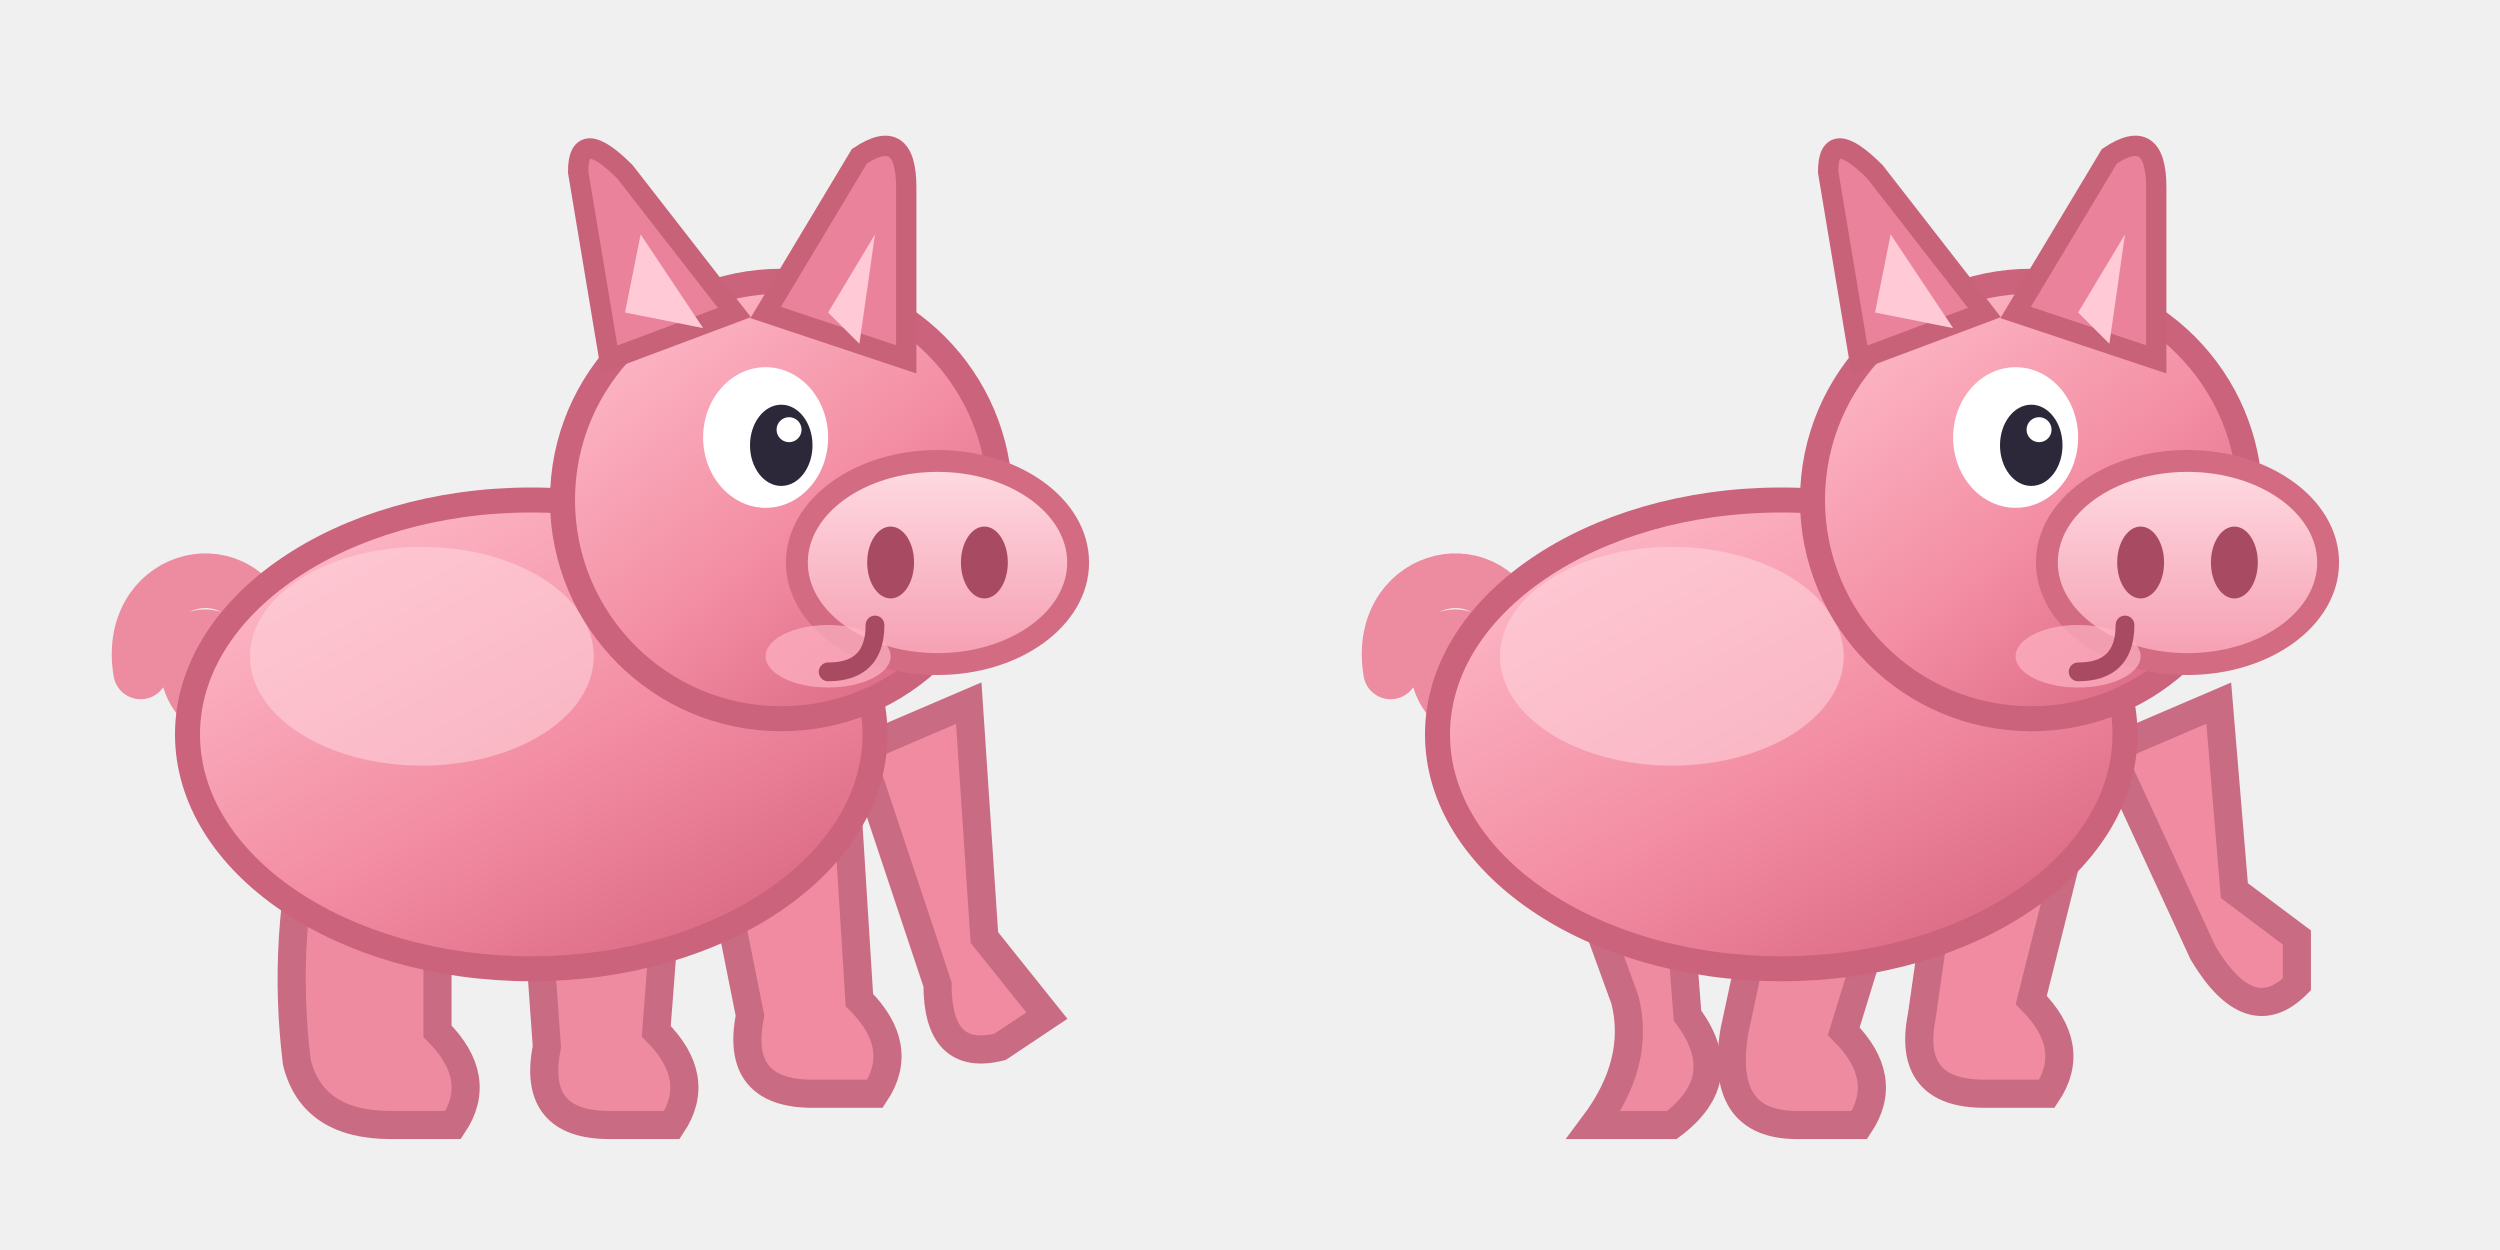
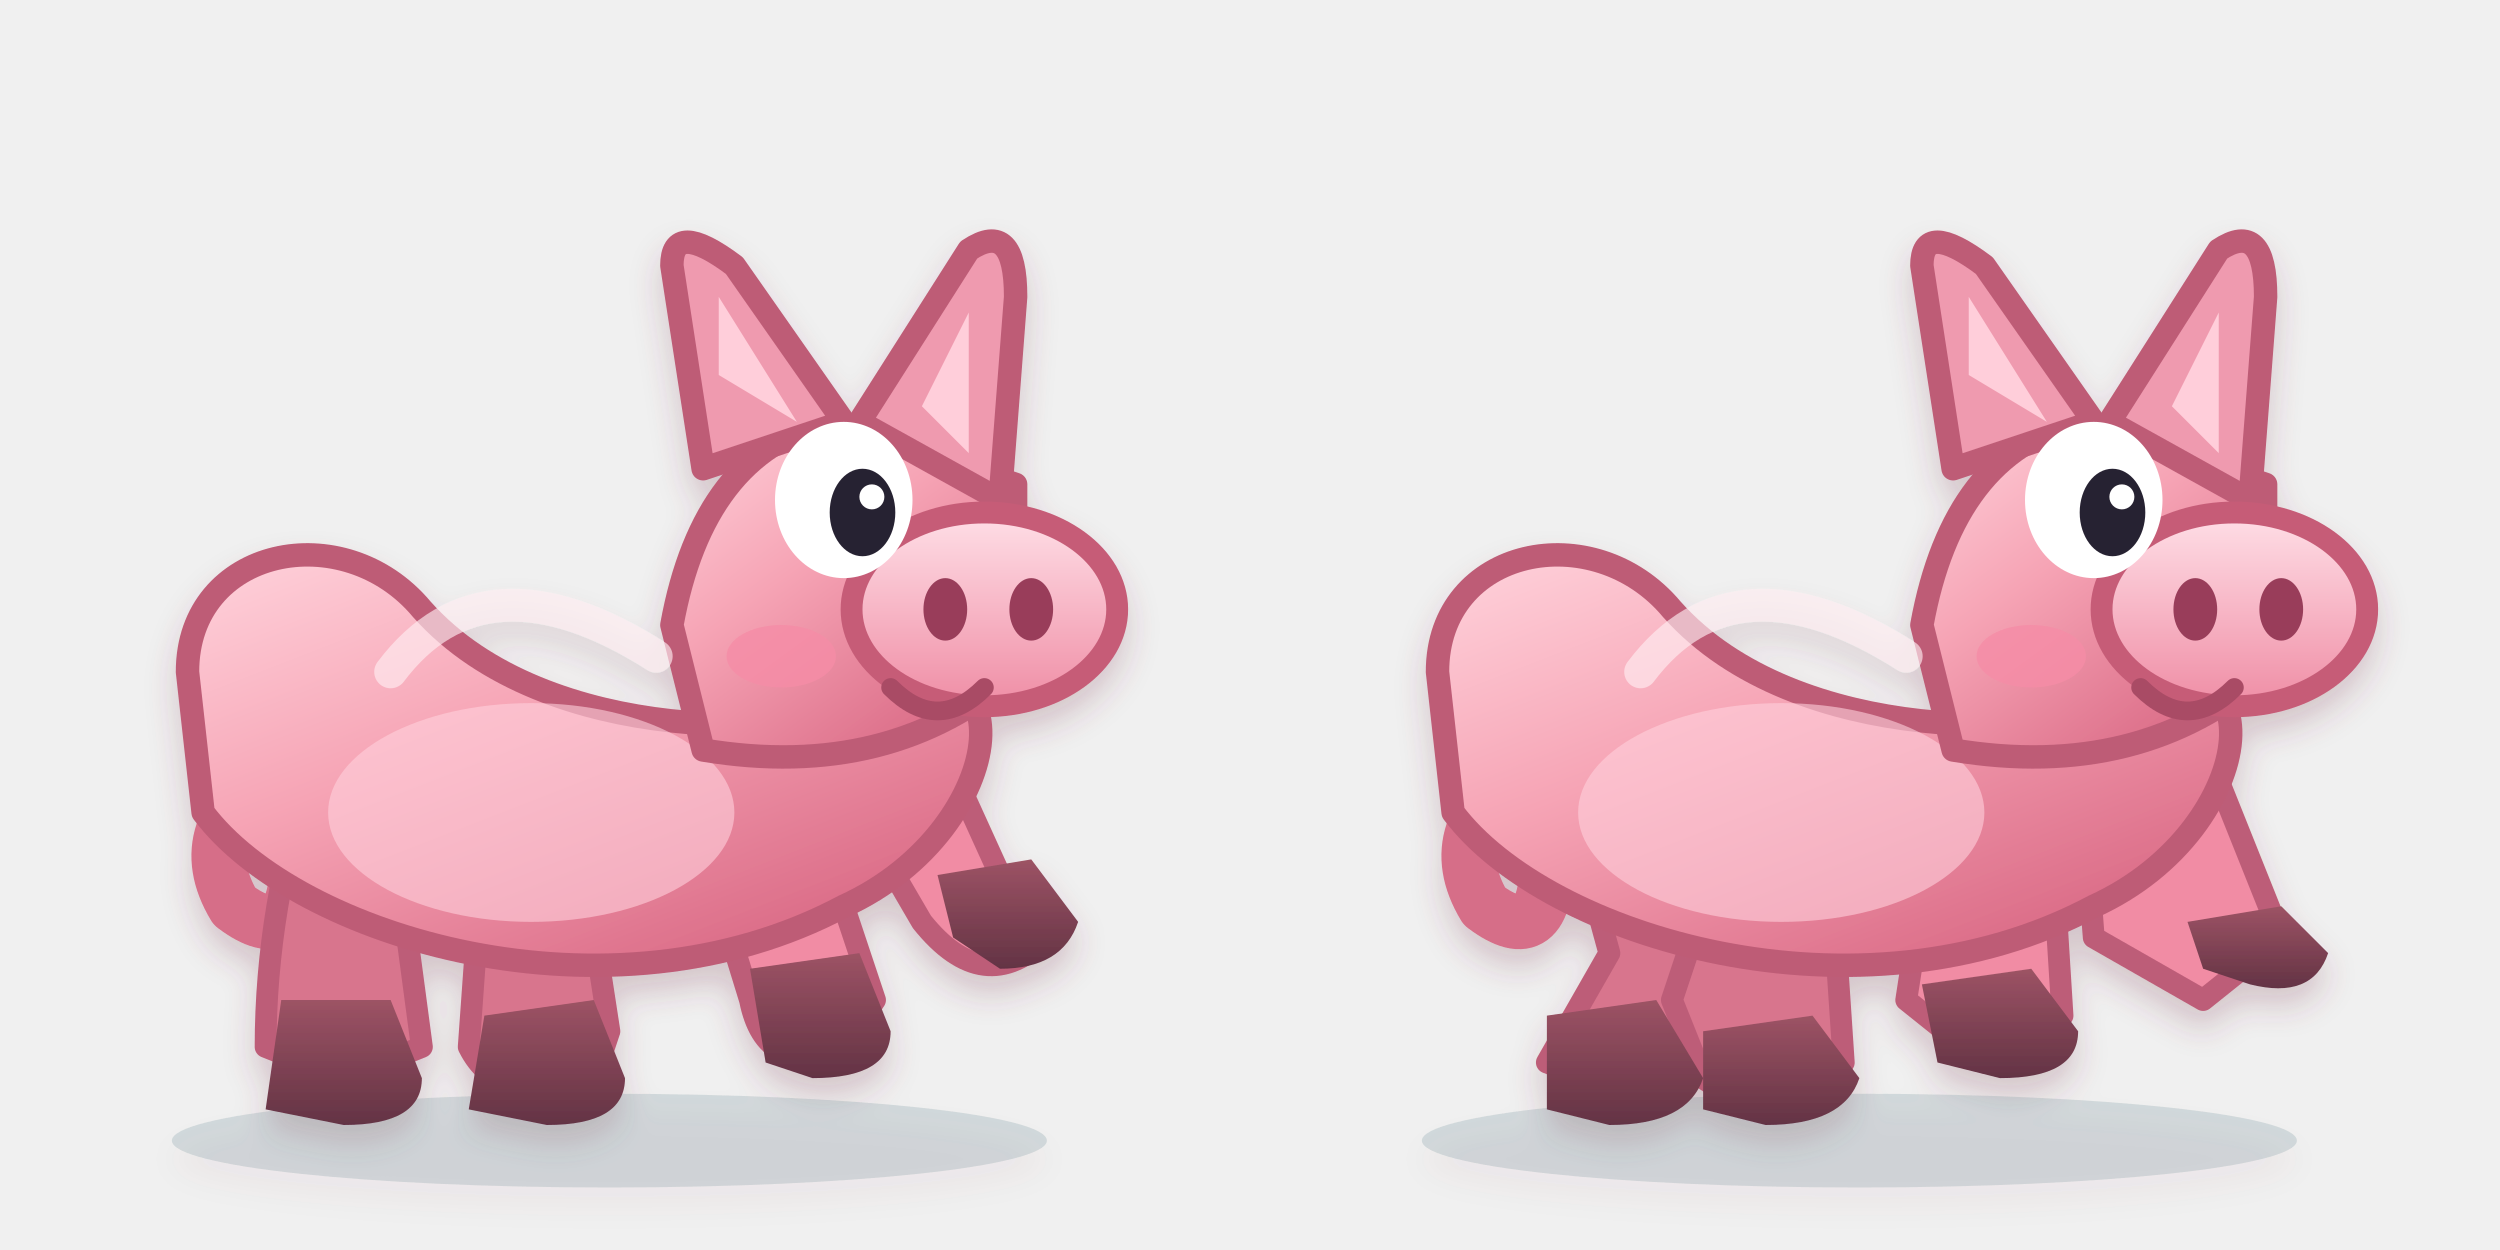
<svg xmlns="http://www.w3.org/2000/svg" width="160" height="80" viewBox="0 0 160 80">
  <defs>
-     <linearGradient id="bodyGrad" x1="0" y1="0" x2="0.8" y2="1">
-       <stop stop-color="#ffc2cf" />
-       <stop offset=".6" stop-color="#f38da3" />
-       <stop offset="1" stop-color="#d96782" />
+     <linearGradient id="skin" x1="0" y1="0" x2=".75" y2="1">
+       <stop stop-color="#ffd3dc" />
+       <stop offset=".45" stop-color="#f6a4b5" />
+       <stop offset="1" stop-color="#d96884" />
    </linearGradient>
-     <linearGradient id="snoutGrad" x1="0" y1="0" x2="0" y2="1">
-       <stop stop-color="#ffdce3" />
-       <stop offset="1" stop-color="#f59db1" />
+     <linearGradient id="snout" x1="0" y1="0" x2="0" y2="1">
+       <stop stop-color="#ffdfe7" />
+       <stop offset="1" stop-color="#ef8da5" />
    </linearGradient>
+     <linearGradient id="hoof" x1="0" y1="0" x2="0" y2="1">
+       <stop stop-color="#9d5365" />
+       <stop offset="1" stop-color="#633344" />
+     </linearGradient>
+     <filter id="shadow" x="-40%" y="-40%" width="180%" height="180%">
+       <feDropShadow dx="0" dy="1.2" stdDeviation="1" flood-color="#753348" flood-opacity=".23" />
+     </filter>
  </defs>
-   <g transform="translate(0 0)">
-     <g stroke="#c96b82" stroke-width="1.8">
-       <path d="M20 52 Q18 60 19 68 Q20 72 25 72 L29 72 Q31 69 28 66 L28 54Z" fill="#ef8ba1" />
-       <path d="M34 53 L35 67 Q34 72 39 72 L43 72 Q45 69 42 66 L43 53Z" fill="#ef8ba1" />
-       <path d="M45 50 L48 65 Q47 70 52 70 L56 70 Q58 67 55 64 L54 48Z" fill="#f18ba1" />
-       <path d="M55 48 L60 63 Q60 68 64 67 L67 65 L63 60 L62 45Z" fill="#f18ba1" />
-     </g>
-     <path d="M9 43 C8 37 15 35 17 40 C20 45 13 48 12 43 C11 40 15 40 15 43" fill="none" stroke="#ed8ba0" stroke-width="3.5" stroke-linecap="round" />
-     <ellipse cx="34" cy="47" rx="22" ry="15" fill="url(#bodyGrad)" stroke="#ca637b" stroke-width="1.6" />
-     <ellipse cx="27" cy="42" rx="11" ry="7" fill="#ffd7df" opacity=".55" />
-     <ellipse cx="50" cy="32" rx="14" ry="14" fill="url(#bodyGrad)" stroke="#ca637b" stroke-width="1.6" />
-     <path d="M39 23 L37 11 Q37 8 40 11 L47 20Z" fill="#e9829a" stroke="#c86278" stroke-width="1.3" />
-     <path d="M49 20 L55 10 Q58 8 58 12 L58 23Z" fill="#e9829a" stroke="#c86278" stroke-width="1.3" />
-     <path d="M40 20 L41 15 L45 21Z" fill="#ffcad5" />
-     <path d="M53 20 L56 15 L55 22Z" fill="#ffcad5" />
-     <ellipse cx="60" cy="36" rx="9" ry="6.5" fill="url(#snoutGrad)" stroke="#d36c83" stroke-width="1.4" />
-     <ellipse cx="57" cy="36" rx="1.5" ry="2.3" fill="#a84a61" />
-     <ellipse cx="63" cy="36" rx="1.5" ry="2.3" fill="#a84a61" />
-     <ellipse cx="49" cy="28" rx="4" ry="4.5" fill="#fff" />
-     <ellipse cx="50" cy="28.5" rx="2" ry="2.6" fill="#2c283a" />
-     <circle cx="50.5" cy="27.5" r=".8" fill="#fff" />
-     <ellipse cx="53" cy="42" rx="4" ry="2" fill="#ffb4c5" opacity=".7" />
-     <path d="M56 40 Q56 43 53 43" fill="none" stroke="#a84a61" stroke-width="1.2" stroke-linecap="round" />
+   <g filter="url(#shadow)" stroke-linejoin="round" stroke-linecap="round">
+     <ellipse cx="39" cy="73" rx="28" ry="3" fill="#456a762c" stroke="none" />
+     <path d="M18 49 Q12 53 15 58 Q19 61 19 55 Q18 52 15 54" fill="none" stroke="#d66e88" stroke-width="3.5" />
+     <path d="M20 49 Q17 58 17 67 L22 69 L27 67 L25 52Z" fill="#d8758d" stroke="#bd5d78" stroke-width="1.4" />
+     <path d="M31 53 L30 67 Q32 71 38 69 L39 66 L37 53Z" fill="#d8758d" stroke="#bd5d78" stroke-width="1.4" />
+     <path d="M44 51 L48 64 Q49 69 54 67 L56 64 L51 49Z" fill="#f18ca4" stroke="#bd5d78" stroke-width="1.4" />
+     <path d="M52 47 L59 59 Q63 64 67 60 L64 56 L59 45Z" fill="#f18ca4" stroke="#bd5d78" stroke-width="1.4" />
+     <path d="M18 64 L25 64 L27 69 Q27 72 22 72 L17 71Z" fill="url(#hoof)" />
+     <path d="M31 65 L38 64 L40 69 Q40 72 35 72 L30 71Z" fill="url(#hoof)" />
+     <path d="M48 62 L55 61 L57 66 Q57 69 52 69 L49 68Z" fill="url(#hoof)" />
+     <path d="M60 56 L66 55 L69 59 Q68 62 64 62 L61 60Z" fill="url(#hoof)" />
+     <path d="M12 43 C12 35 22 33 27 39 C35 48 52 47 55 45 C66 39 65 53 54 58 C39 66 19 60 13 52Z" fill="url(#skin)" stroke="#be5c76" stroke-width="1.5" />
+     <ellipse cx="34" cy="52" rx="13" ry="7" fill="#ffd1dc" opacity=".6" stroke="none" />
+     <path d="M43 40 Q45 29 53 27 L65 31 L65 43 Q57 50 45 48Z" fill="url(#skin)" stroke="#be5c76" stroke-width="1.5" />
+     <path d="M45 30 L43 17 Q43 14 47 17 L54 27Z" fill="#ef9aaf" stroke="#be5c76" stroke-width="1.5" />
+     <path d="M55 27 L62 16 Q65 14 65 19 L64 32Z" fill="#ef9aaf" stroke="#be5c76" stroke-width="1.5" />
+     <path d="M46 24 L46 19 L51 27Z" fill="#ffceda" />
+     <path d="M59 26 L62 20 L62 29Z" fill="#ffceda" />
+     <ellipse cx="63" cy="39" rx="8.5" ry="6.2" fill="url(#snout)" stroke="#c65c77" stroke-width="1.4" />
+     <ellipse cx="60.5" cy="39" rx="1.4" ry="2" fill="#993e5a" />
+     <ellipse cx="66" cy="39" rx="1.4" ry="2" fill="#993e5a" />
+     <ellipse cx="54" cy="32" rx="4.4" ry="5" fill="#fff" />
+     <ellipse cx="55.2" cy="32.8" rx="2.1" ry="2.8" fill="#282333" />
+     <circle cx="55.8" cy="31.8" r=".8" fill="#fff" />
+     <ellipse cx="50" cy="42" rx="3.5" ry="2" fill="#f58ca6" opacity=".8" stroke="none" />
+     <path d="M57 44 Q60 47 63 44" fill="none" stroke="#a94b65" stroke-width="1.2" />
+     <path d="M25 43 Q31 35 42 42" fill="none" stroke="#ffedf1" stroke-width="2.1" opacity=".65" />
  </g>
-   <g transform="translate(80 0)">
-     <g stroke="#c96b82" stroke-width="1.8">
-       <path d="M20 53 L24 64 Q25 68 22 72 L27 72 Q31 69 28 65 L27 52Z" fill="#ef8ba1" />
-       <path d="M34 52 L31 66 Q30 72 35 72 L39 72 Q41 69 38 66 L42 53Z" fill="#ef8ba1" />
-       <path d="M45 51 L43 65 Q42 70 47 70 L51 70 Q53 67 50 64 L54 48Z" fill="#f18ba1" />
-       <path d="M55 48 L61 61 Q64 66 67 63 L67 60 L63 57 L62 45Z" fill="#f18ba1" />
-     </g>
-     <path d="M9 43 C8 37 15 35 17 40 C20 45 13 48 12 43 C11 40 15 40 15 43" fill="none" stroke="#ed8ba0" stroke-width="3.5" stroke-linecap="round" />
-     <ellipse cx="34" cy="47" rx="22" ry="15" fill="url(#bodyGrad)" stroke="#ca637b" stroke-width="1.6" />
-     <ellipse cx="27" cy="42" rx="11" ry="7" fill="#ffd7df" opacity=".55" />
-     <ellipse cx="50" cy="32" rx="14" ry="14" fill="url(#bodyGrad)" stroke="#ca637b" stroke-width="1.6" />
-     <path d="M39 23 L37 11 Q37 8 40 11 L47 20Z" fill="#e9829a" stroke="#c86278" stroke-width="1.3" />
-     <path d="M49 20 L55 10 Q58 8 58 12 L58 23Z" fill="#e9829a" stroke="#c86278" stroke-width="1.3" />
-     <path d="M40 20 L41 15 L45 21Z" fill="#ffcad5" />
-     <path d="M53 20 L56 15 L55 22Z" fill="#ffcad5" />
-     <ellipse cx="60" cy="36" rx="9" ry="6.5" fill="url(#snoutGrad)" stroke="#d36c83" stroke-width="1.4" />
-     <ellipse cx="57" cy="36" rx="1.5" ry="2.3" fill="#a84a61" />
-     <ellipse cx="63" cy="36" rx="1.5" ry="2.3" fill="#a84a61" />
-     <ellipse cx="49" cy="28" rx="4" ry="4.5" fill="#fff" />
-     <ellipse cx="50" cy="28.5" rx="2" ry="2.6" fill="#2c283a" />
-     <circle cx="50.5" cy="27.5" r=".8" fill="#fff" />
-     <ellipse cx="53" cy="42" rx="4" ry="2" fill="#ffb4c5" opacity=".7" />
-     <path d="M56 40 Q56 43 53 43" fill="none" stroke="#a84a61" stroke-width="1.2" stroke-linecap="round" />
+   <g transform="translate(80 0)" filter="url(#shadow)" stroke-linejoin="round" stroke-linecap="round">
+     <ellipse cx="39" cy="73" rx="28" ry="3" fill="#456a762c" stroke="none" />
+     <path d="M18 49 Q12 53 15 58 Q19 61 19 55 Q18 52 15 54" fill="none" stroke="#d66e88" stroke-width="3.5" />
+     <path d="M20 50 L23 61 L19 68 L24 70 L29 67 L27 51Z" fill="#d8758d" stroke="#bd5d78" stroke-width="1.4" />
+     <path d="M31 52 L27 64 L29 69 Q33 72 38 68 L37 53Z" fill="#d8758d" stroke="#bd5d78" stroke-width="1.4" />
+     <path d="M44 51 L42 64 L47 68 L52 65 L51 49Z" fill="#f18ca4" stroke="#bd5d78" stroke-width="1.4" />
+     <path d="M53 47 L54 60 L61 64 L66 60 L60 45Z" fill="#f18ca4" stroke="#bd5d78" stroke-width="1.4" />
+     <path d="M19 65 L26 64 L29 69 Q28 72 23 72 L19 71Z" fill="url(#hoof)" />
+     <path d="M29 66 L36 65 L39 69 Q38 72 33 72 L29 71Z" fill="url(#hoof)" />
+     <path d="M43 63 L50 62 L53 66 Q53 69 48 69 L44 68Z" fill="url(#hoof)" />
+     <path d="M60 59 L66 58 L69 61 Q68 64 64 63 L61 62Z" fill="url(#hoof)" />
+     <path d="M12 43 C12 35 22 33 27 39 C35 48 52 47 55 45 C66 39 65 53 54 58 C39 66 19 60 13 52Z" fill="url(#skin)" stroke="#be5c76" stroke-width="1.5" />
+     <ellipse cx="34" cy="52" rx="13" ry="7" fill="#ffd1dc" opacity=".6" stroke="none" />
+     <path d="M43 40 Q45 29 53 27 L65 31 L65 43 Q57 50 45 48Z" fill="url(#skin)" stroke="#be5c76" stroke-width="1.5" />
+     <path d="M45 30 L43 17 Q43 14 47 17 L54 27Z" fill="#ef9aaf" stroke="#be5c76" stroke-width="1.5" />
+     <path d="M55 27 L62 16 Q65 14 65 19 L64 32Z" fill="#ef9aaf" stroke="#be5c76" stroke-width="1.5" />
+     <path d="M46 24 L46 19 L51 27Z" fill="#ffceda" />
+     <path d="M59 26 L62 20 L62 29Z" fill="#ffceda" />
+     <ellipse cx="63" cy="39" rx="8.5" ry="6.2" fill="url(#snout)" stroke="#c65c77" stroke-width="1.4" />
+     <ellipse cx="60.5" cy="39" rx="1.4" ry="2" fill="#993e5a" />
+     <ellipse cx="66" cy="39" rx="1.4" ry="2" fill="#993e5a" />
+     <ellipse cx="54" cy="32" rx="4.4" ry="5" fill="#fff" />
+     <ellipse cx="55.2" cy="32.8" rx="2.1" ry="2.8" fill="#282333" />
+     <circle cx="55.8" cy="31.8" r=".8" fill="#fff" />
+     <ellipse cx="50" cy="42" rx="3.5" ry="2" fill="#f58ca6" opacity=".8" stroke="none" />
+     <path d="M57 44 Q60 47 63 44" fill="none" stroke="#a94b65" stroke-width="1.2" />
+     <path d="M25 43 Q31 35 42 42" fill="none" stroke="#ffedf1" stroke-width="2.1" opacity=".65" />
  </g>
</svg>
